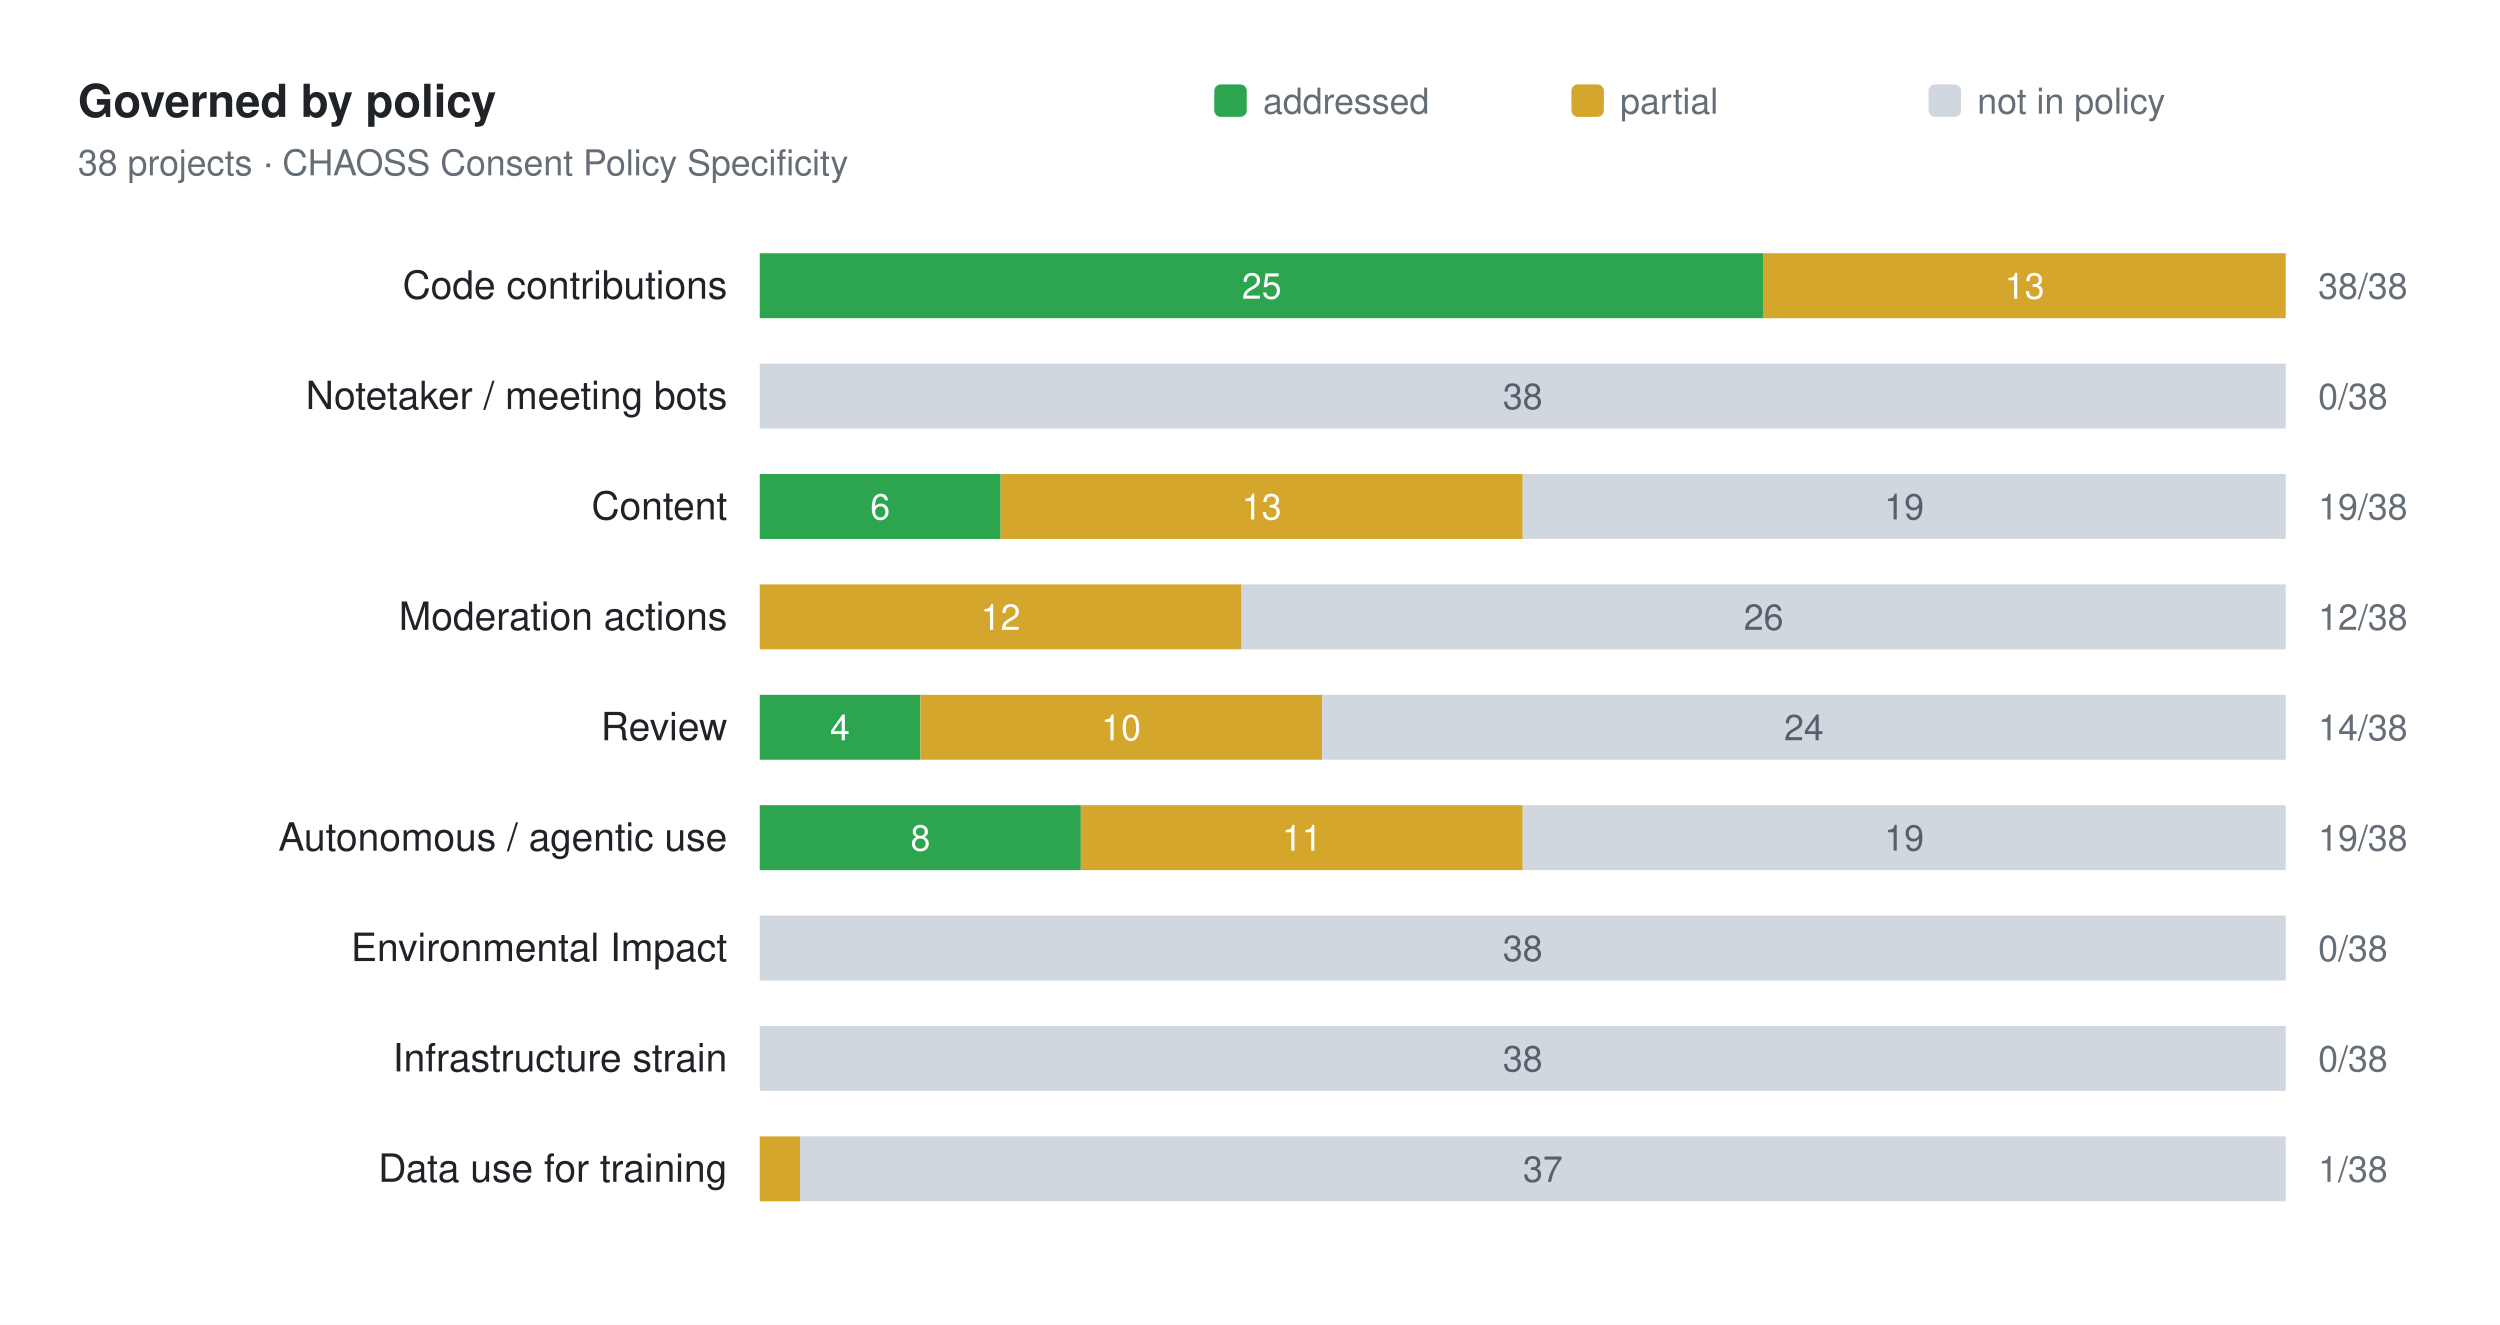
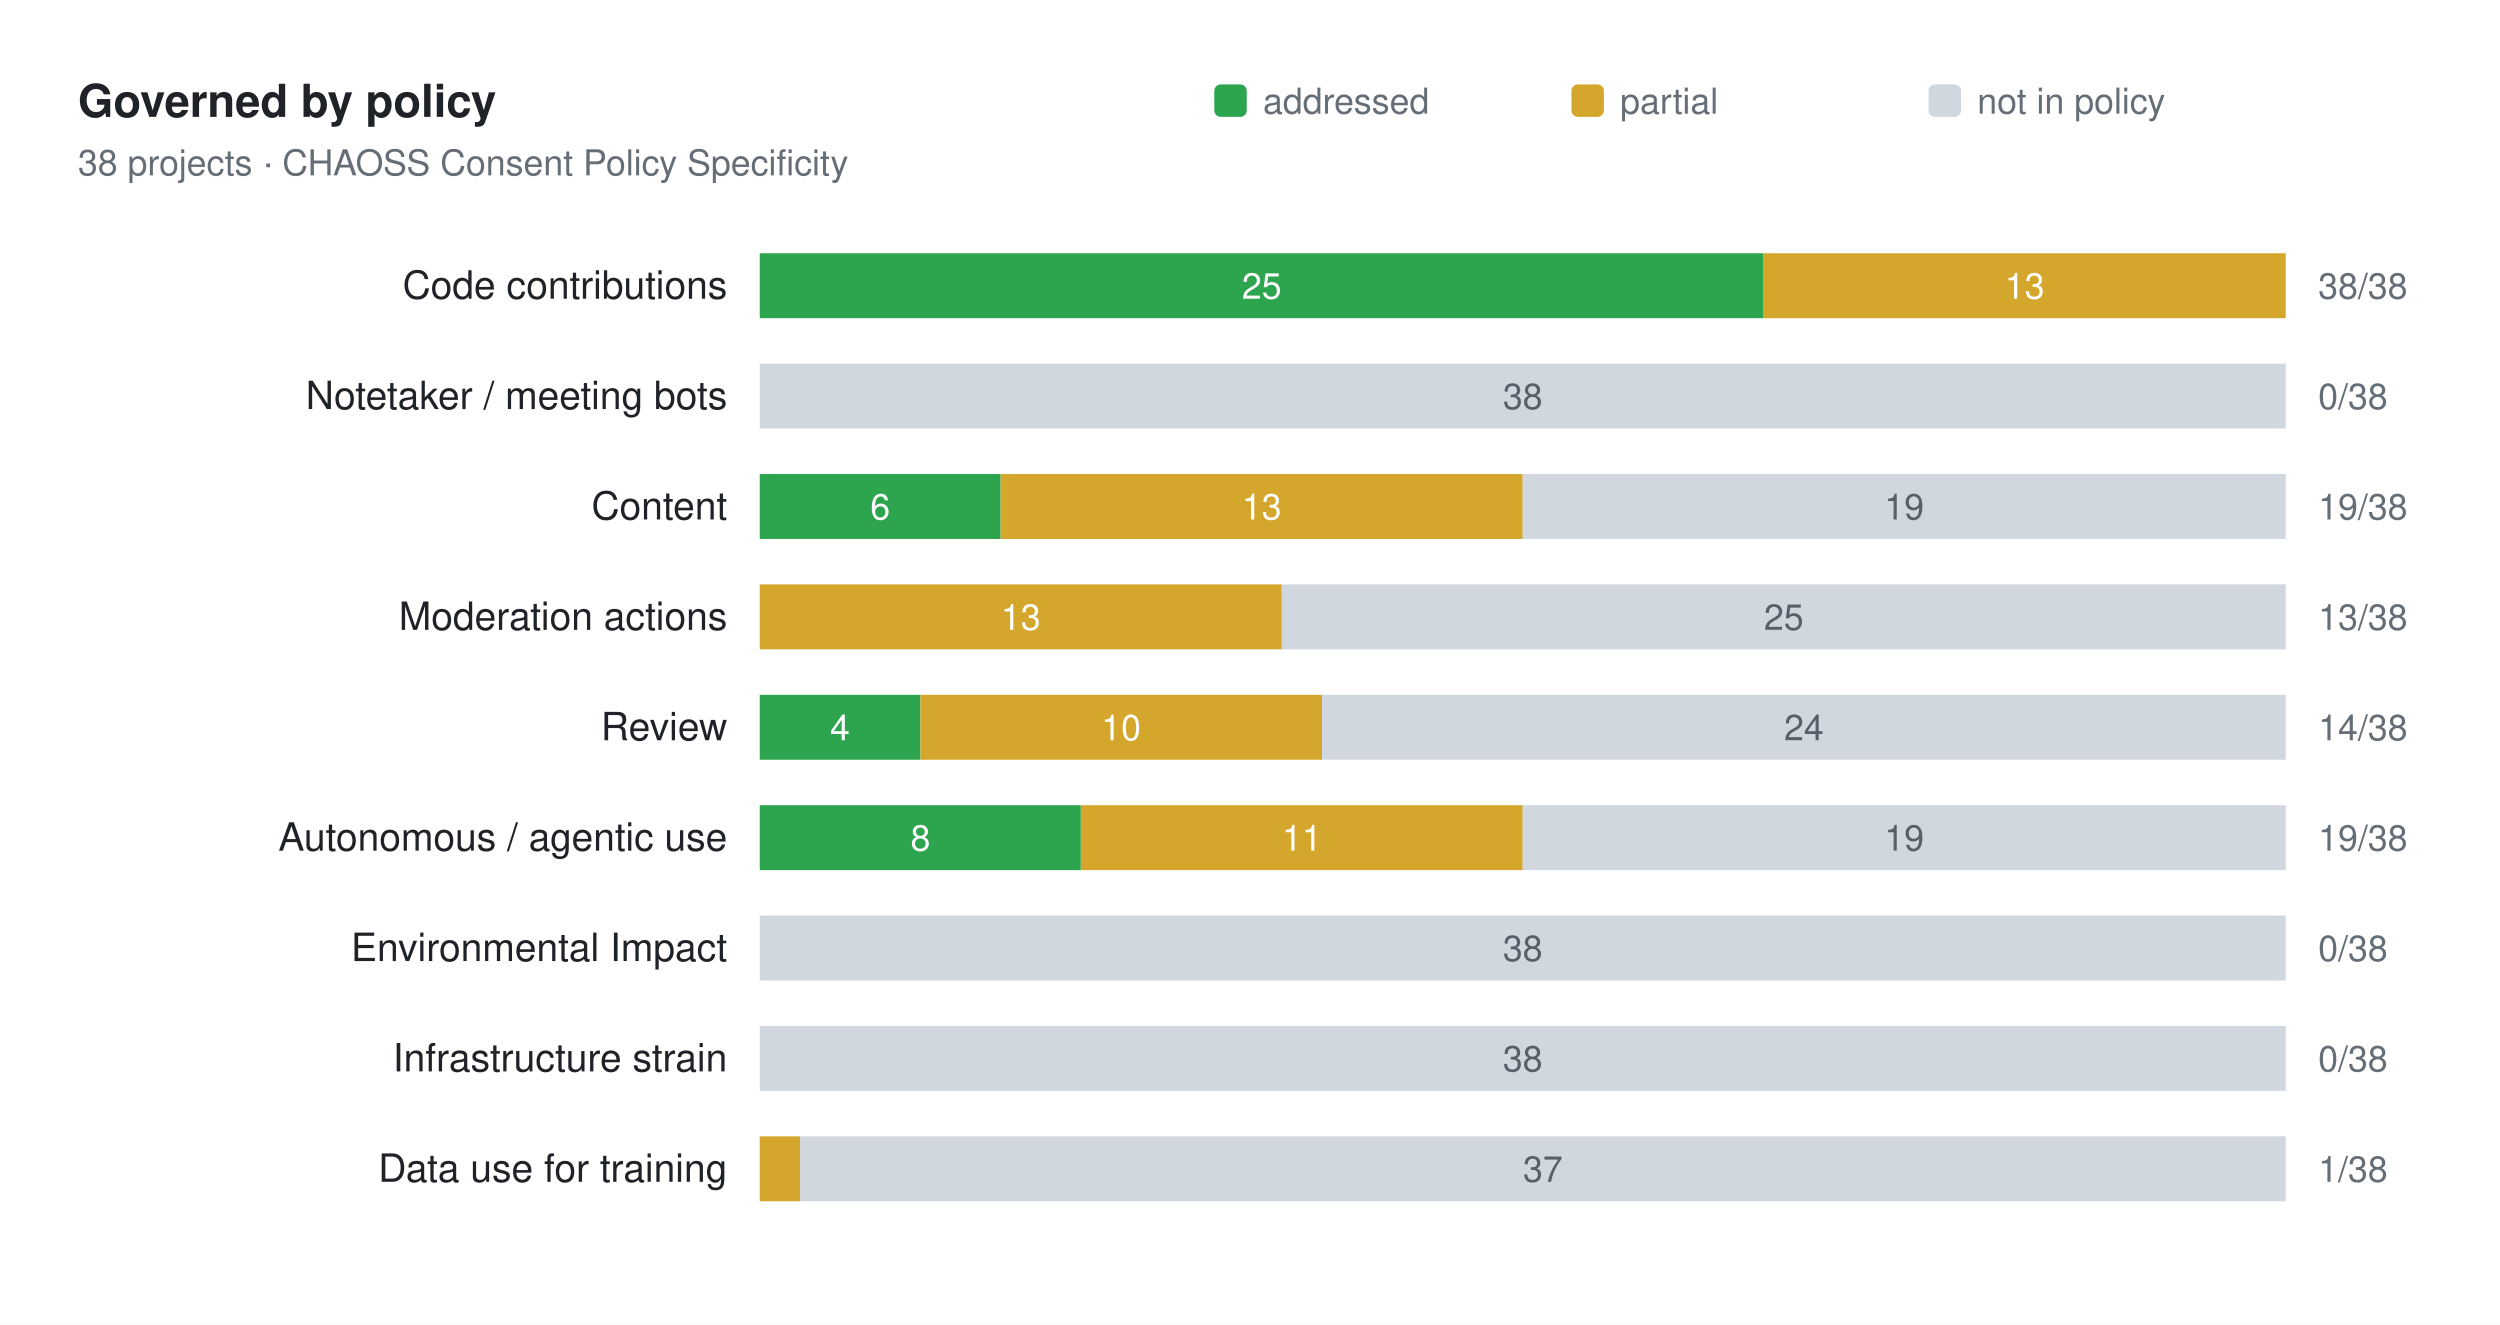
<svg xmlns="http://www.w3.org/2000/svg" width="770" height="408" viewBox="0 0 770 408" font-family="-apple-system,BlinkMacSystemFont,Segoe UI,Helvetica,Arial,sans-serif">
  <rect width="770" height="408" fill="#ffffff" />
  <text x="24" y="36" font-size="14" font-weight="600" fill="#1f2328">Governed by policy</text>
  <text x="24" y="54" font-size="11" fill="#656d76">38 projects · CHAOSS Consent Policy Specificity</text>
  <rect x="374" y="26" width="10" height="10" rx="2" fill="#2da44e" />
  <text x="389" y="35" font-size="11" fill="#656d76">addressed</text>
  <rect x="484" y="26" width="10" height="10" rx="2" fill="#d4a72c" />
  <text x="499" y="35" font-size="11" fill="#656d76">partial</text>
  <rect x="594" y="26" width="10" height="10" rx="2" fill="#d0d7de" />
  <text x="609" y="35" font-size="11" fill="#656d76">not in policy</text>
  <text x="224" y="92" font-size="12" fill="#1f2328" text-anchor="end">Code contributions</text>
  <rect x="234.0" y="78" width="309.2" height="20" fill="#2da44e" />
  <text x="388.6" y="92" font-size="11" fill="#ffffff" text-anchor="middle">25</text>
  <rect x="543.2" y="78" width="160.8" height="20" fill="#d4a72c" />
  <text x="623.6" y="92" font-size="11" fill="#ffffff" text-anchor="middle">13</text>
  <text x="714" y="92" font-size="11" fill="#656d76">38/38</text>
  <text x="224" y="126" font-size="12" fill="#1f2328" text-anchor="end">Notetaker / meeting bots</text>
  <rect x="234.0" y="112" width="470.0" height="20" fill="#d0d7de" />
  <text x="469.0" y="126" font-size="11" fill="#57606a" text-anchor="middle">38</text>
  <text x="714" y="126" font-size="11" fill="#656d76">0/38</text>
  <text x="224" y="160" font-size="12" fill="#1f2328" text-anchor="end">Content</text>
  <rect x="234.0" y="146" width="74.2" height="20" fill="#2da44e" />
  <text x="271.1" y="160" font-size="11" fill="#ffffff" text-anchor="middle">6</text>
  <rect x="308.2" y="146" width="160.8" height="20" fill="#d4a72c" />
  <text x="388.6" y="160" font-size="11" fill="#ffffff" text-anchor="middle">13</text>
  <rect x="469.0" y="146" width="235.0" height="20" fill="#d0d7de" />
  <text x="586.5" y="160" font-size="11" fill="#57606a" text-anchor="middle">19</text>
  <text x="714" y="160" font-size="11" fill="#656d76">19/38</text>
  <text x="224" y="194" font-size="12" fill="#1f2328" text-anchor="end">Moderation actions</text>
-   <rect x="234.0" y="180" width="148.4" height="20" fill="#d4a72c" />
-   <text x="308.2" y="194" font-size="11" fill="#ffffff" text-anchor="middle">12</text>
-   <rect x="382.4" y="180" width="321.6" height="20" fill="#d0d7de" />
-   <text x="543.2" y="194" font-size="11" fill="#57606a" text-anchor="middle">26</text>
-   <text x="714" y="194" font-size="11" fill="#656d76">12/38</text>
+   <rect x="234.0" y="180" width="160.8" height="20" fill="#d4a72c" />
+   <text x="314.4" y="194" font-size="11" fill="#ffffff" text-anchor="middle">13</text>
+   <rect x="394.8" y="180" width="309.2" height="20" fill="#d0d7de" />
+   <text x="549.4" y="194" font-size="11" fill="#57606a" text-anchor="middle">25</text>
+   <text x="714" y="194" font-size="11" fill="#656d76">13/38</text>
  <text x="224" y="228" font-size="12" fill="#1f2328" text-anchor="end">Review</text>
  <rect x="234.0" y="214" width="49.5" height="20" fill="#2da44e" />
  <text x="258.7" y="228" font-size="11" fill="#ffffff" text-anchor="middle">4</text>
  <rect x="283.5" y="214" width="123.7" height="20" fill="#d4a72c" />
  <text x="345.3" y="228" font-size="11" fill="#ffffff" text-anchor="middle">10</text>
  <rect x="407.2" y="214" width="296.8" height="20" fill="#d0d7de" />
  <text x="555.6" y="228" font-size="11" fill="#57606a" text-anchor="middle">24</text>
  <text x="714" y="228" font-size="11" fill="#656d76">14/38</text>
  <text x="224" y="262" font-size="12" fill="#1f2328" text-anchor="end">Autonomous / agentic use</text>
  <rect x="234.0" y="248" width="98.9" height="20" fill="#2da44e" />
  <text x="283.5" y="262" font-size="11" fill="#ffffff" text-anchor="middle">8</text>
  <rect x="332.9" y="248" width="136.1" height="20" fill="#d4a72c" />
  <text x="401.0" y="262" font-size="11" fill="#ffffff" text-anchor="middle">11</text>
  <rect x="469.0" y="248" width="235.0" height="20" fill="#d0d7de" />
  <text x="586.5" y="262" font-size="11" fill="#57606a" text-anchor="middle">19</text>
  <text x="714" y="262" font-size="11" fill="#656d76">19/38</text>
  <text x="224" y="296" font-size="12" fill="#1f2328" text-anchor="end">Environmental Impact</text>
  <rect x="234.0" y="282" width="470.0" height="20" fill="#d0d7de" />
  <text x="469.0" y="296" font-size="11" fill="#57606a" text-anchor="middle">38</text>
  <text x="714" y="296" font-size="11" fill="#656d76">0/38</text>
  <text x="224" y="330" font-size="12" fill="#1f2328" text-anchor="end">Infrastructure strain</text>
  <rect x="234.0" y="316" width="470.0" height="20" fill="#d0d7de" />
  <text x="469.0" y="330" font-size="11" fill="#57606a" text-anchor="middle">38</text>
  <text x="714" y="330" font-size="11" fill="#656d76">0/38</text>
  <text x="224" y="364" font-size="12" fill="#1f2328" text-anchor="end">Data use for training</text>
  <rect x="234.0" y="350" width="12.4" height="20" fill="#d4a72c" />
  <rect x="246.4" y="350" width="457.6" height="20" fill="#d0d7de" />
  <text x="475.2" y="364" font-size="11" fill="#57606a" text-anchor="middle">37</text>
  <text x="714" y="364" font-size="11" fill="#656d76">1/38</text>
</svg>
